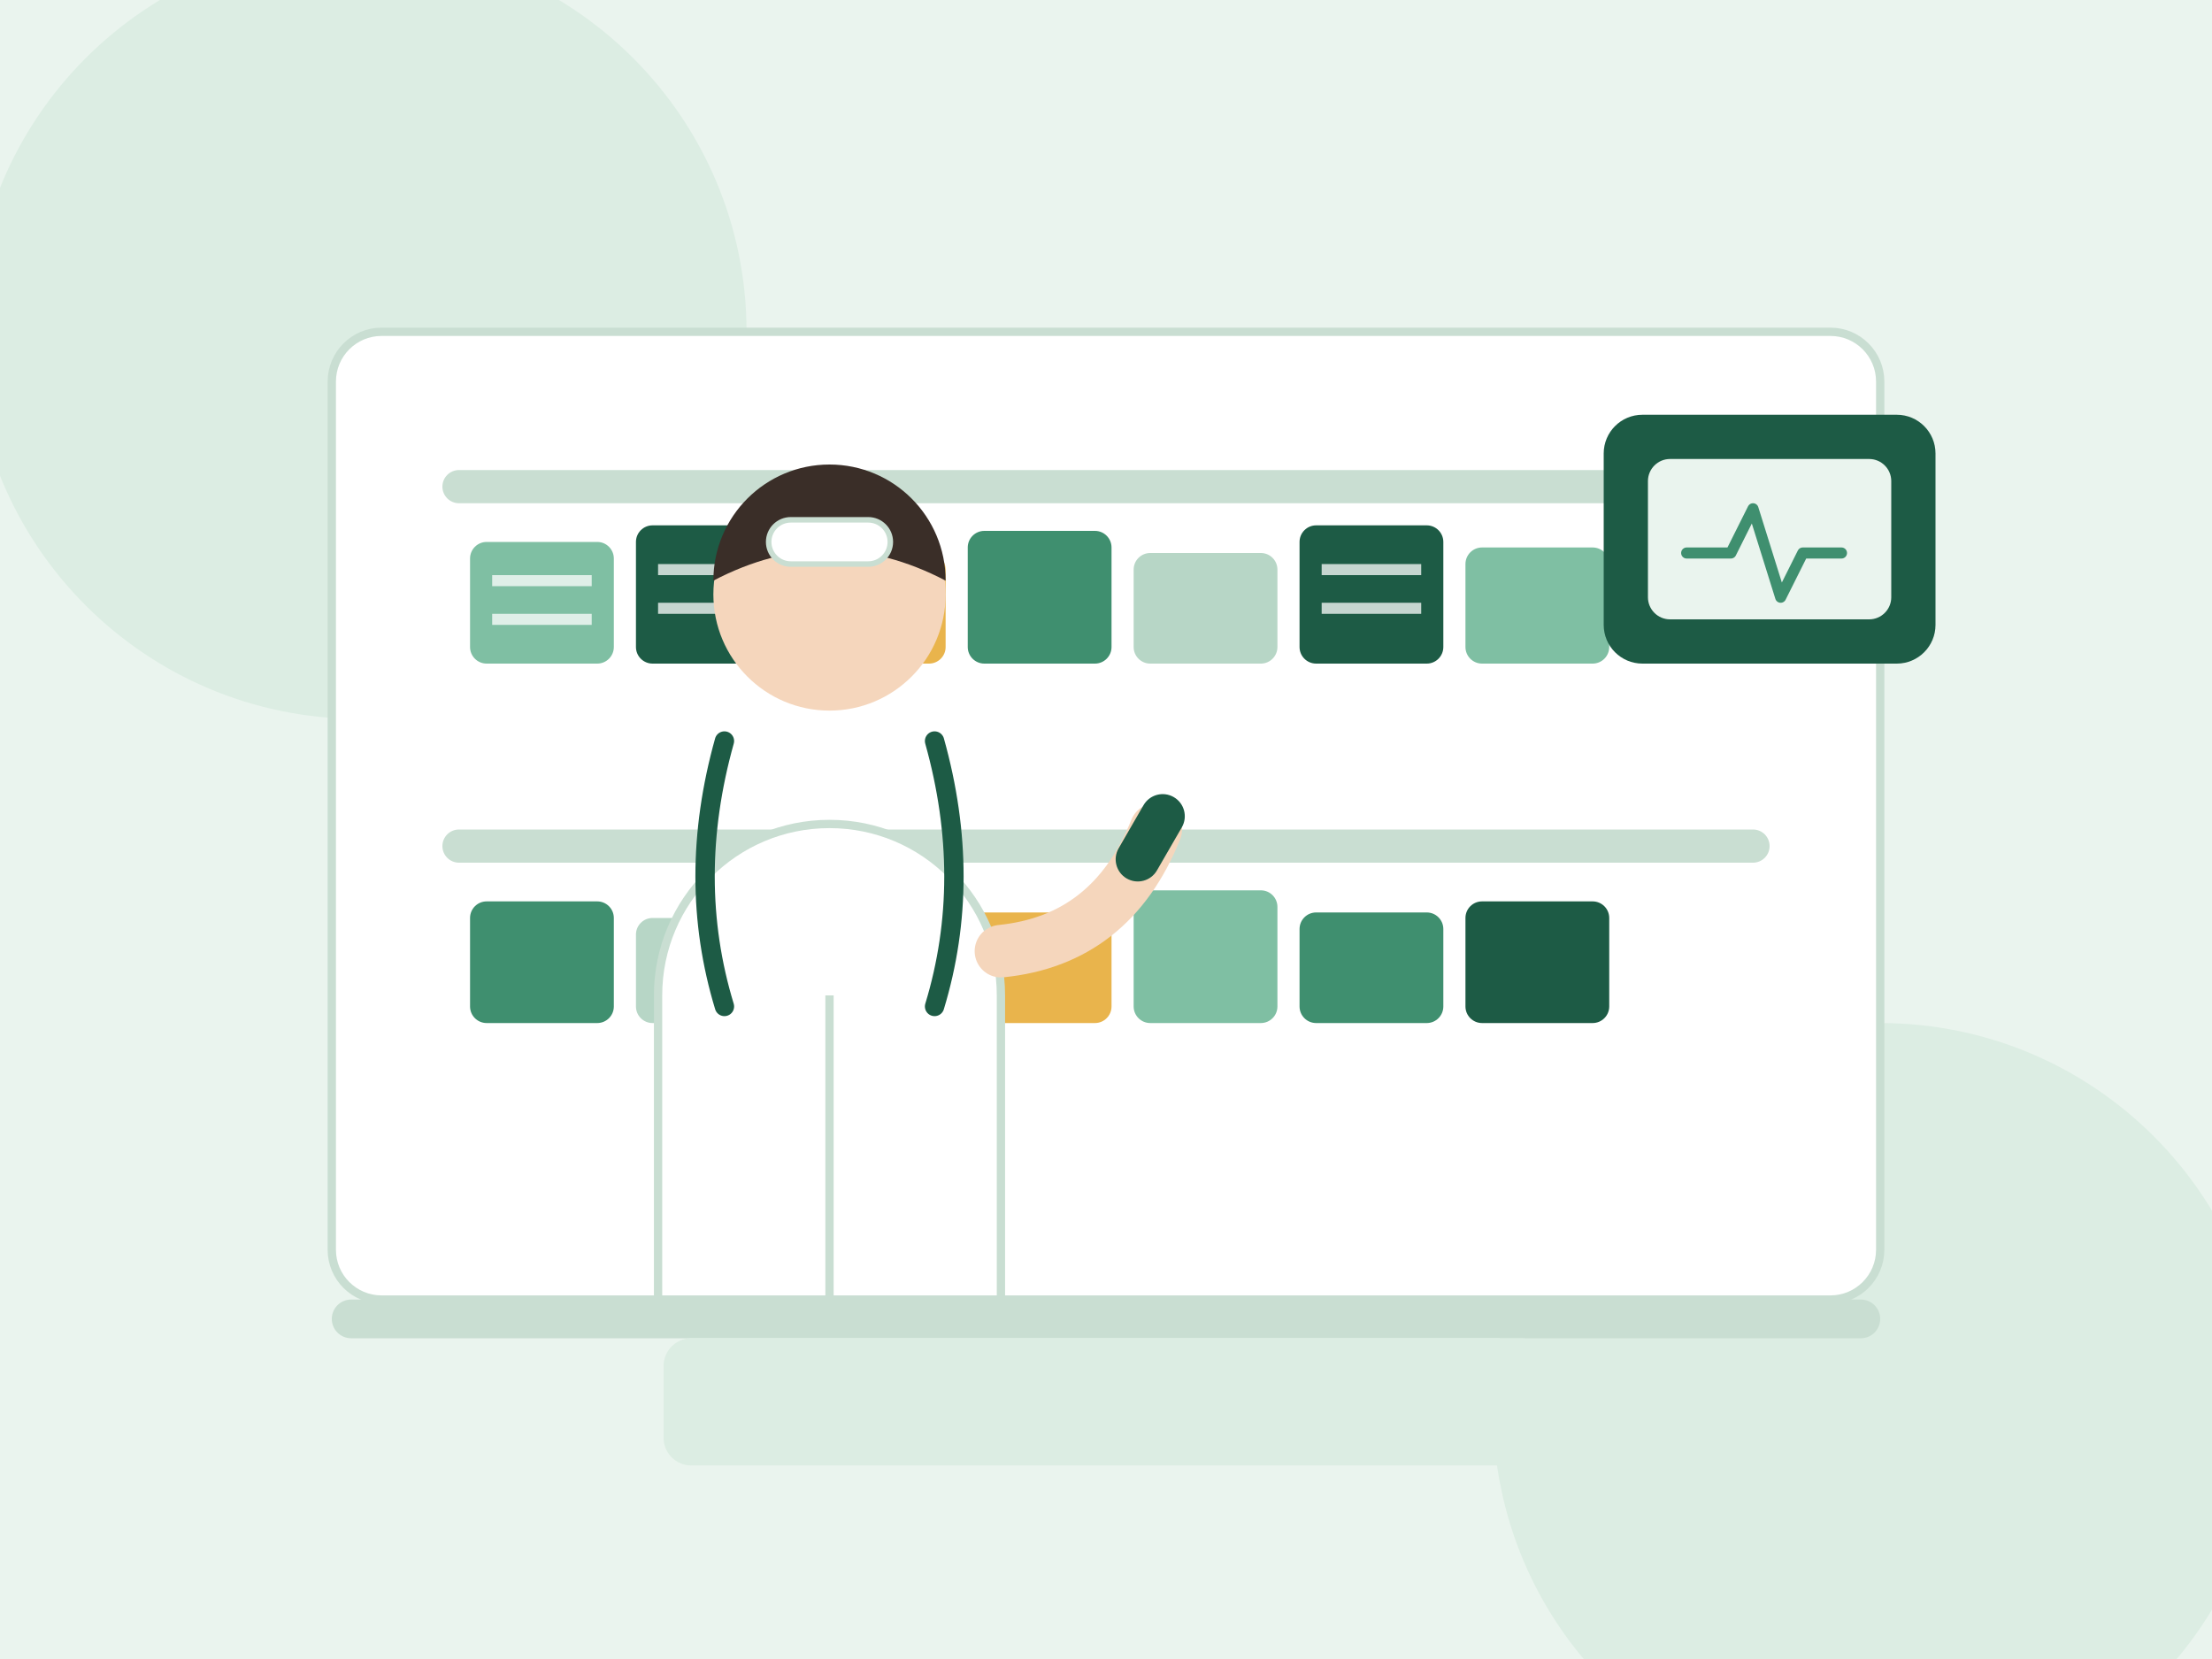
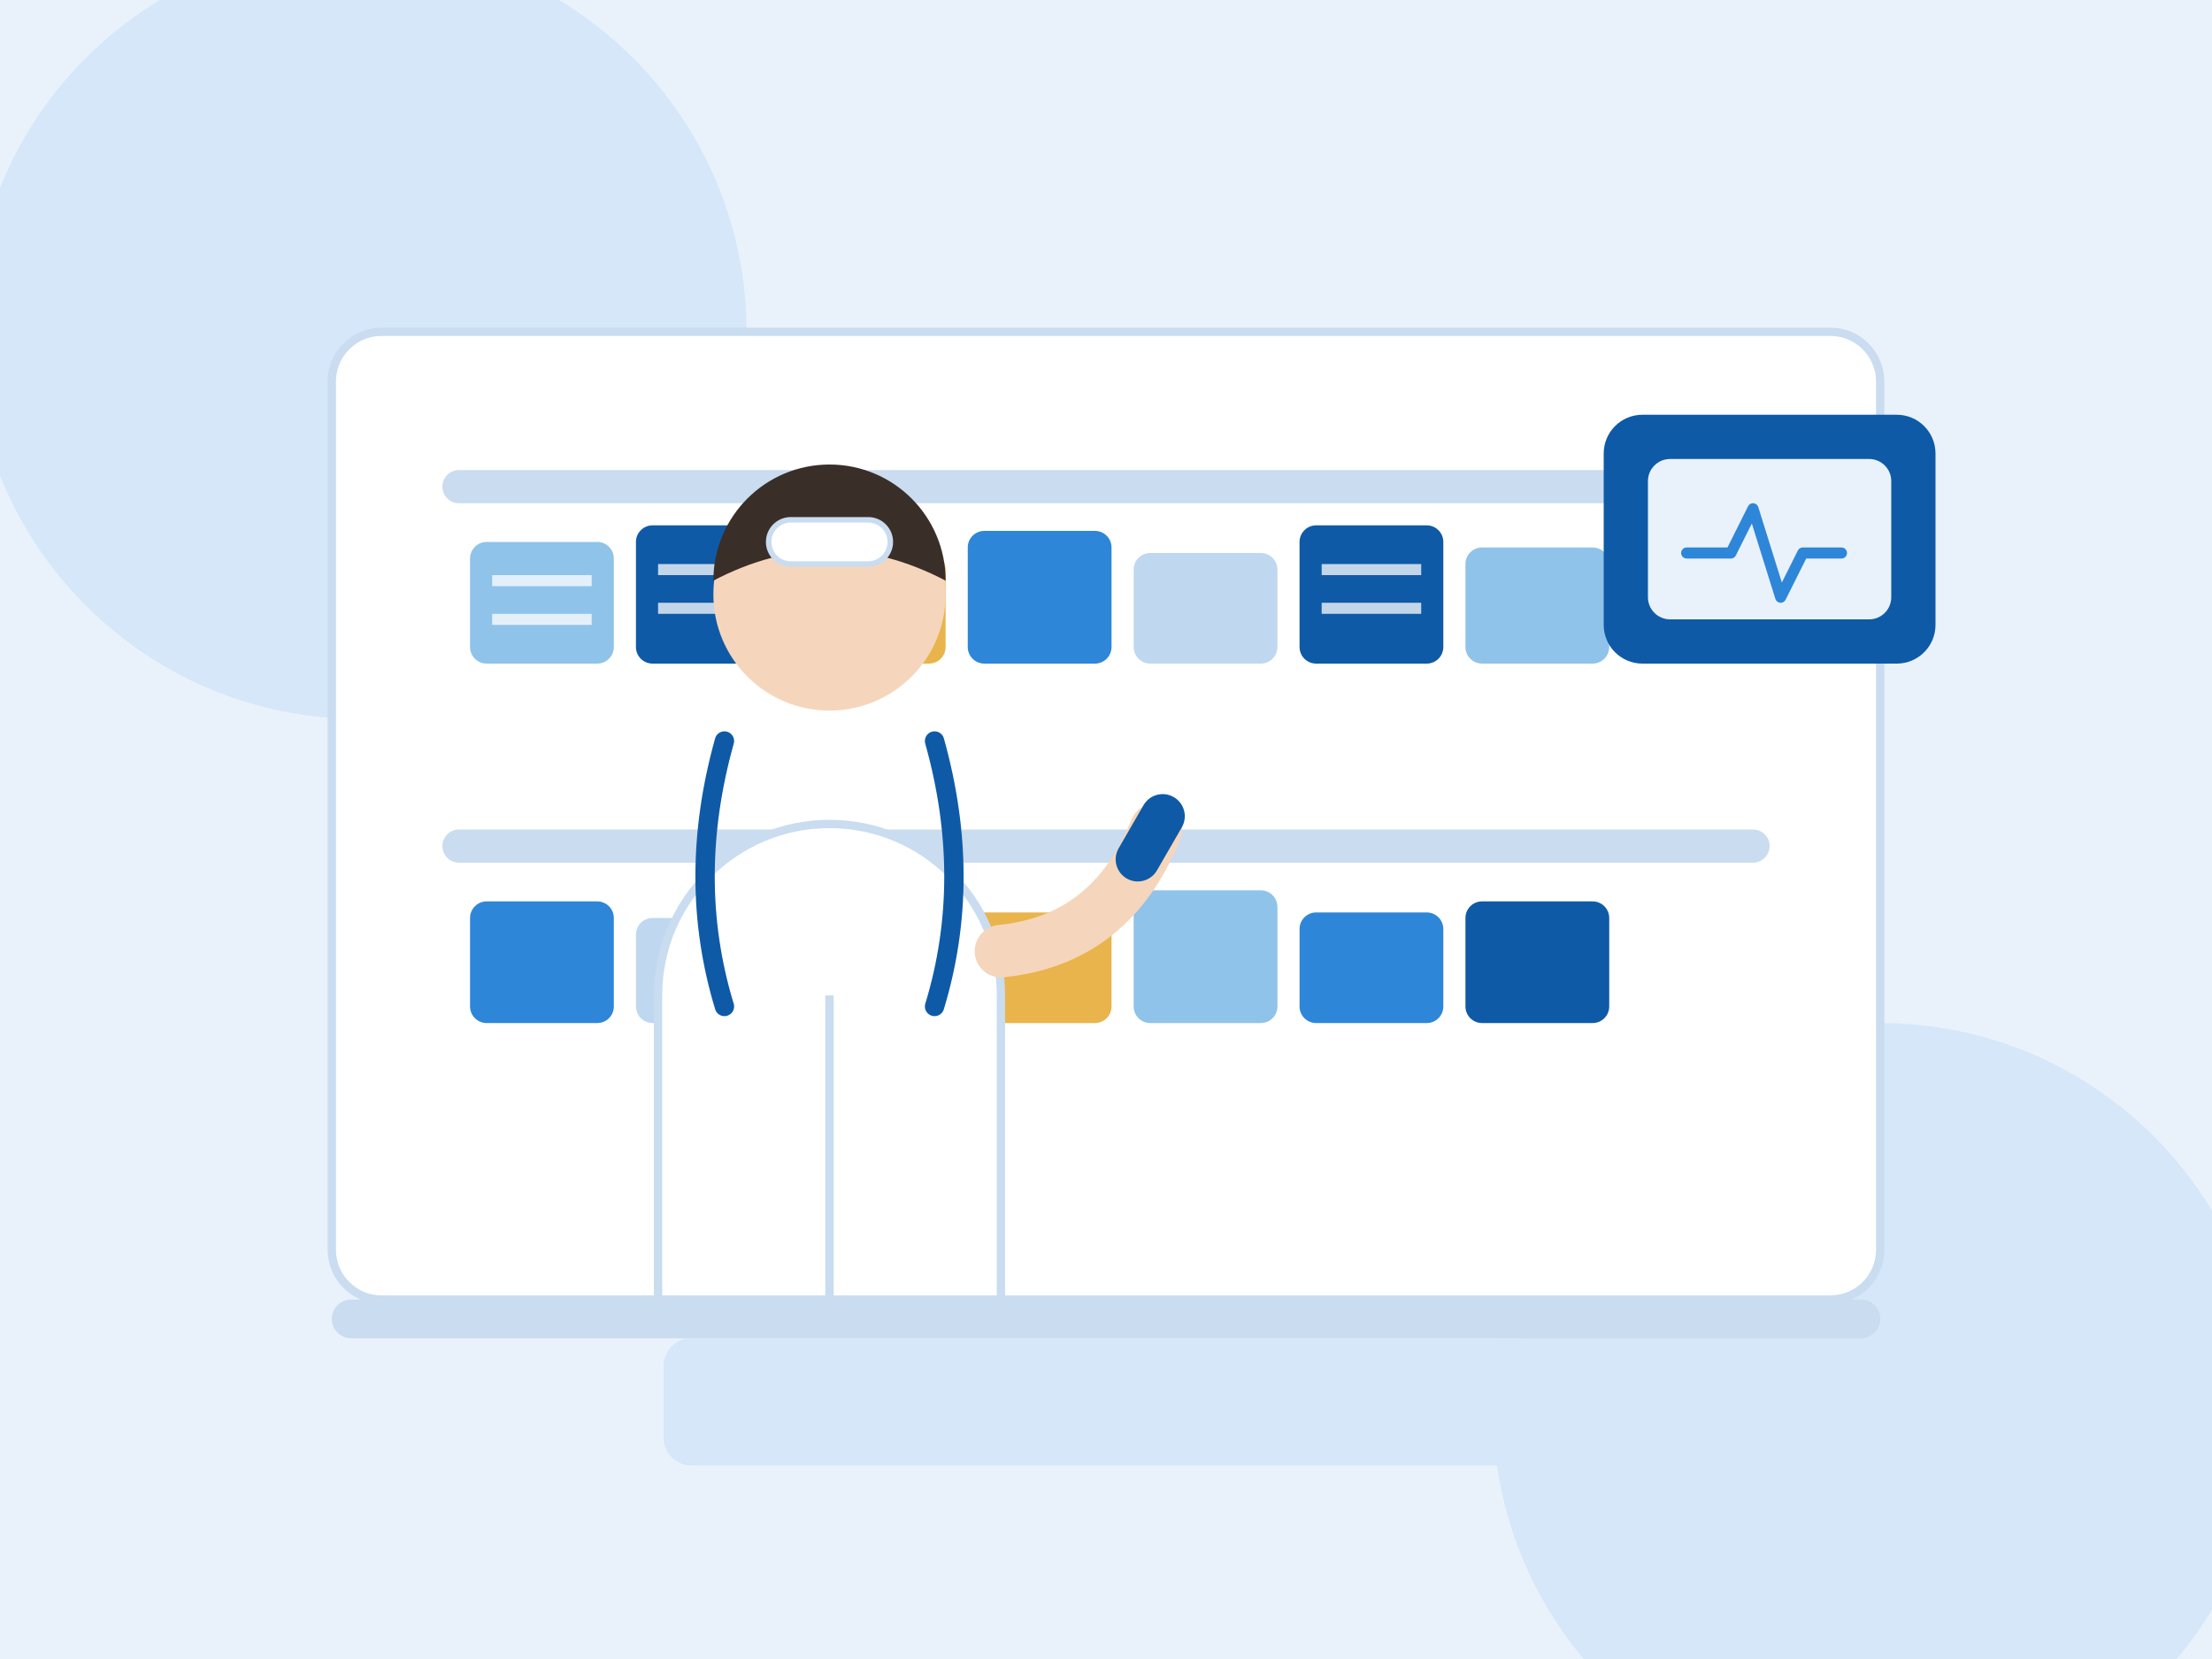
<svg xmlns="http://www.w3.org/2000/svg" width="800" height="600" viewBox="0 0 800 600">
-   <rect width="800" height="600" fill="#EAF4EE" />
-   <circle cx="130" cy="120" r="140" fill="#DCEDE3" />
-   <circle cx="680" cy="510" r="140" fill="#DCEDE3" />
-   <rect x="120" y="120" width="560" height="350" rx="18" fill="#FFFFFF" stroke="#C9DED2" stroke-width="3" />
+   <rect width="800" height="600" fill="#E9F2FB" />
+   <circle cx="130" cy="120" r="140" fill="#D5E7F8" />
+   <circle cx="680" cy="510" r="140" fill="#D5E7F8" />
+   <rect x="120" y="120" width="560" height="350" rx="18" fill="#FFFFFF" stroke="#C9DCF0" stroke-width="3" />
  <g>
-     <rect x="160" y="170" width="480" height="12" rx="6" fill="#C9DED2" />
-     <rect x="160" y="300" width="480" height="12" rx="6" fill="#C9DED2" />
-     <rect x="170" y="196" width="52" height="44" rx="6" fill="#7FBFA3" />
-     <rect x="230" y="190" width="52" height="50" rx="6" fill="#1D5B45" />
+     <rect x="160" y="170" width="480" height="12" rx="6" fill="#C9DCF0" />
+     <rect x="160" y="300" width="480" height="12" rx="6" fill="#C9DCF0" />
+     <rect x="170" y="196" width="52" height="44" rx="6" fill="#8FC3EA" />
+     <rect x="230" y="190" width="52" height="50" rx="6" fill="#0E5AA7" />
    <rect x="290" y="200" width="52" height="40" rx="6" fill="#E9B44C" />
-     <rect x="350" y="192" width="52" height="48" rx="6" fill="#3F8F6F" />
-     <rect x="410" y="200" width="52" height="40" rx="6" fill="#B7D6C6" />
-     <rect x="470" y="190" width="52" height="50" rx="6" fill="#1D5B45" />
-     <rect x="530" y="198" width="52" height="42" rx="6" fill="#7FBFA3" />
-     <rect x="170" y="326" width="52" height="44" rx="6" fill="#3F8F6F" />
-     <rect x="230" y="332" width="52" height="38" rx="6" fill="#B7D6C6" />
-     <rect x="290" y="324" width="52" height="46" rx="6" fill="#1D5B45" />
+     <rect x="350" y="192" width="52" height="48" rx="6" fill="#2E86D8" />
+     <rect x="410" y="200" width="52" height="40" rx="6" fill="#BFD8F0" />
+     <rect x="470" y="190" width="52" height="50" rx="6" fill="#0E5AA7" />
+     <rect x="530" y="198" width="52" height="42" rx="6" fill="#8FC3EA" />
+     <rect x="170" y="326" width="52" height="44" rx="6" fill="#2E86D8" />
+     <rect x="230" y="332" width="52" height="38" rx="6" fill="#BFD8F0" />
+     <rect x="290" y="324" width="52" height="46" rx="6" fill="#0E5AA7" />
    <rect x="350" y="330" width="52" height="40" rx="6" fill="#E9B44C" />
-     <rect x="410" y="322" width="52" height="48" rx="6" fill="#7FBFA3" />
-     <rect x="470" y="330" width="52" height="40" rx="6" fill="#3F8F6F" />
-     <rect x="530" y="326" width="52" height="44" rx="6" fill="#1D5B45" />
+     <rect x="410" y="322" width="52" height="48" rx="6" fill="#8FC3EA" />
+     <rect x="470" y="330" width="52" height="40" rx="6" fill="#2E86D8" />
+     <rect x="530" y="326" width="52" height="44" rx="6" fill="#0E5AA7" />
    <g stroke="#FFFFFF" stroke-width="4" opacity="0.75">
      <path d="M178 210 h36 M178 224 h36 M238 206 h36 M238 220 h36 M478 206 h36 M478 220 h36" />
    </g>
  </g>
  <g>
    <circle cx="300" cy="215" r="42" fill="#F5D6BC" />
    <path d="M258 210 a42 42 0 0 1 84 0 q-42 -22 -84 0 Z" fill="#3A2E28" />
-     <rect x="278" y="188" width="44" height="16" rx="8" fill="#FFFFFF" stroke="#C9DED2" stroke-width="2" />
-     <path d="M238 470 v-110 a62 62 0 0 1 124 0 v110 Z" fill="#FFFFFF" stroke="#C9DED2" stroke-width="3" />
-     <path d="M300 360 v110" stroke="#C9DED2" stroke-width="3" />
-     <path d="M262 268 q-14 50 0 96" stroke="#1D5B45" stroke-width="7" fill="none" stroke-linecap="round" />
-     <path d="M338 268 q14 50 0 96" stroke="#1D5B45" stroke-width="7" fill="none" stroke-linecap="round" />
+     <rect x="278" y="188" width="44" height="16" rx="8" fill="#FFFFFF" stroke="#C9DCF0" stroke-width="2" />
+     <path d="M238 470 v-110 a62 62 0 0 1 124 0 v110 Z" fill="#FFFFFF" stroke="#C9DCF0" stroke-width="3" />
+     <path d="M300 360 v110" stroke="#C9DCF0" stroke-width="3" />
+     <path d="M262 268 q-14 50 0 96" stroke="#0E5AA7" stroke-width="7" fill="none" stroke-linecap="round" />
+     <path d="M338 268 q14 50 0 96" stroke="#0E5AA7" stroke-width="7" fill="none" stroke-linecap="round" />
    <path d="M362 344 q40 -4 56 -44" stroke="#F5D6BC" stroke-width="19" stroke-linecap="round" fill="none" />
-     <rect x="408" y="286" width="16" height="34" rx="8" fill="#1D5B45" transform="rotate(30 416 303)" />
+     <rect x="408" y="286" width="16" height="34" rx="8" fill="#0E5AA7" transform="rotate(30 416 303)" />
  </g>
  <g>
-     <rect x="580" y="150" width="120" height="90" rx="14" fill="#1D5B45" />
-     <rect x="596" y="166" width="88" height="58" rx="8" fill="#EAF4EE" />
-     <path d="M610 200 h16 l8 -16 10 32 8 -16 h14" stroke="#3F8F6F" stroke-width="4" fill="none" stroke-linecap="round" stroke-linejoin="round" />
+     <rect x="580" y="150" width="120" height="90" rx="14" fill="#0E5AA7" />
+     <rect x="596" y="166" width="88" height="58" rx="8" fill="#E9F2FB" />
+     <path d="M610 200 h16 l8 -16 10 32 8 -16 h14" stroke="#2E86D8" stroke-width="4" fill="none" stroke-linecap="round" stroke-linejoin="round" />
  </g>
-   <rect x="120" y="470" width="560" height="14" rx="7" fill="#C9DED2" />
-   <rect x="240" y="484" width="320" height="46" rx="10" fill="#DCEDE3" />
+   <rect x="120" y="470" width="560" height="14" rx="7" fill="#C9DCF0" />
+   <rect x="240" y="484" width="320" height="46" rx="10" fill="#D5E7F8" />
</svg>
